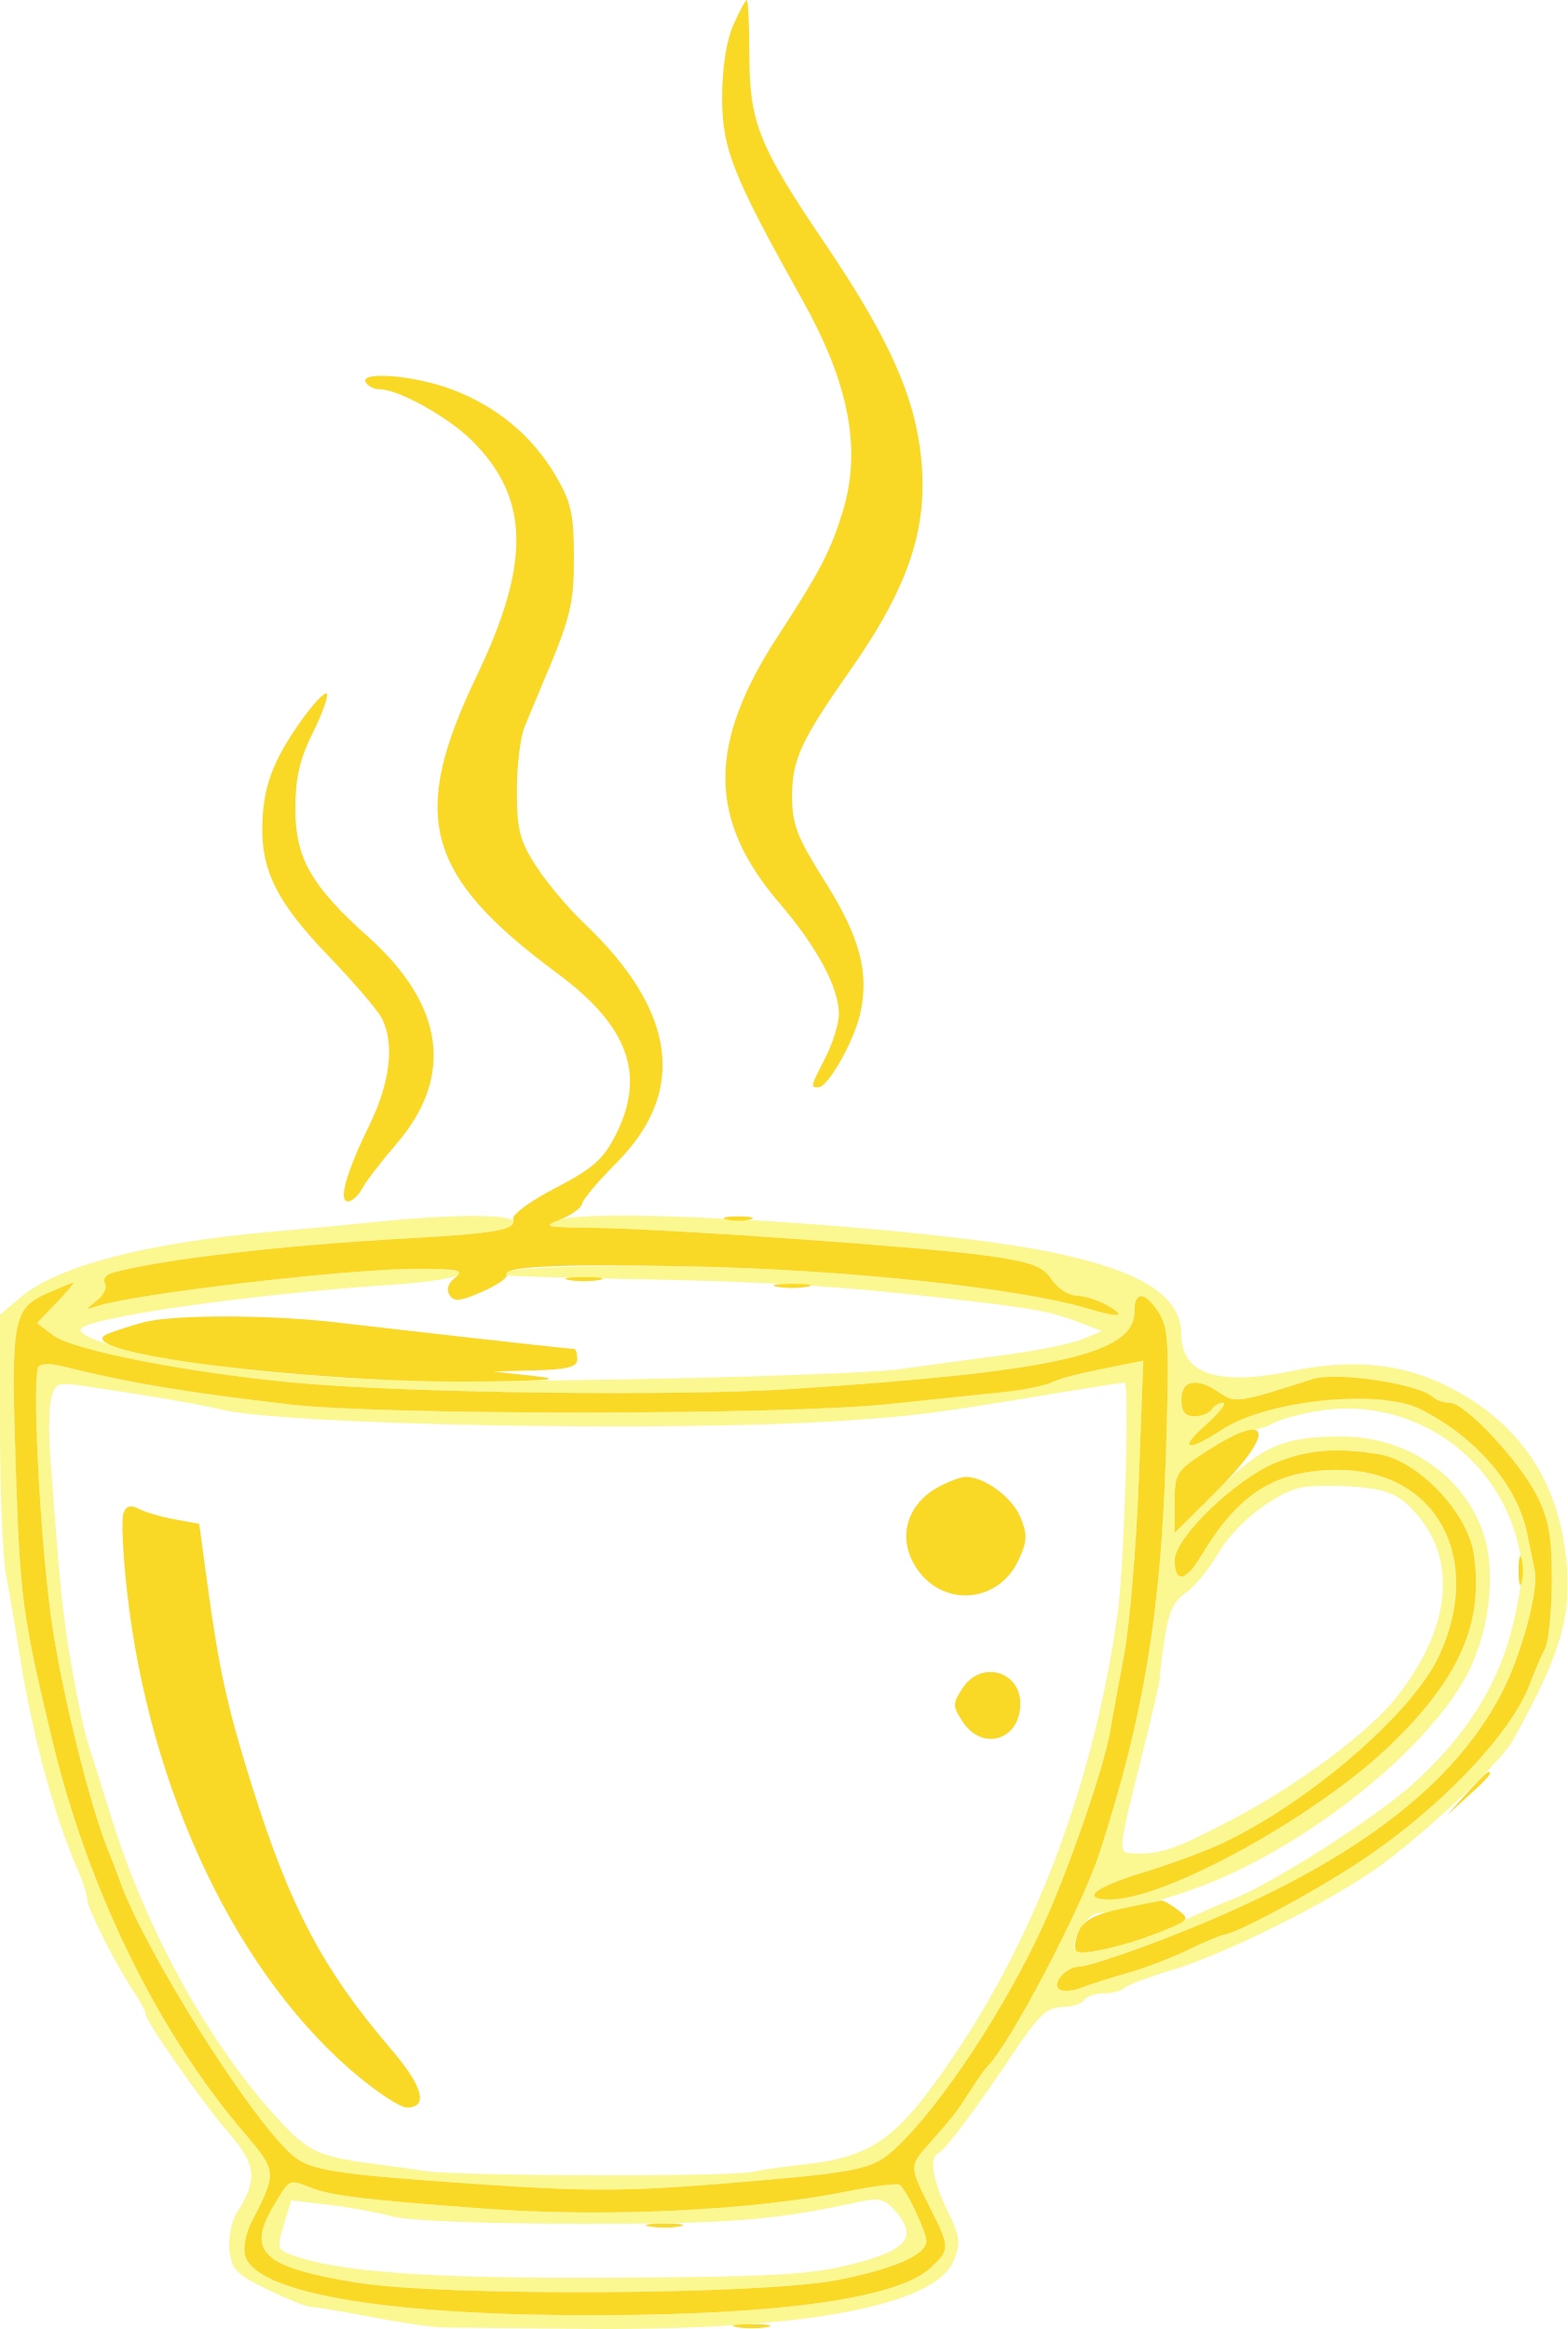
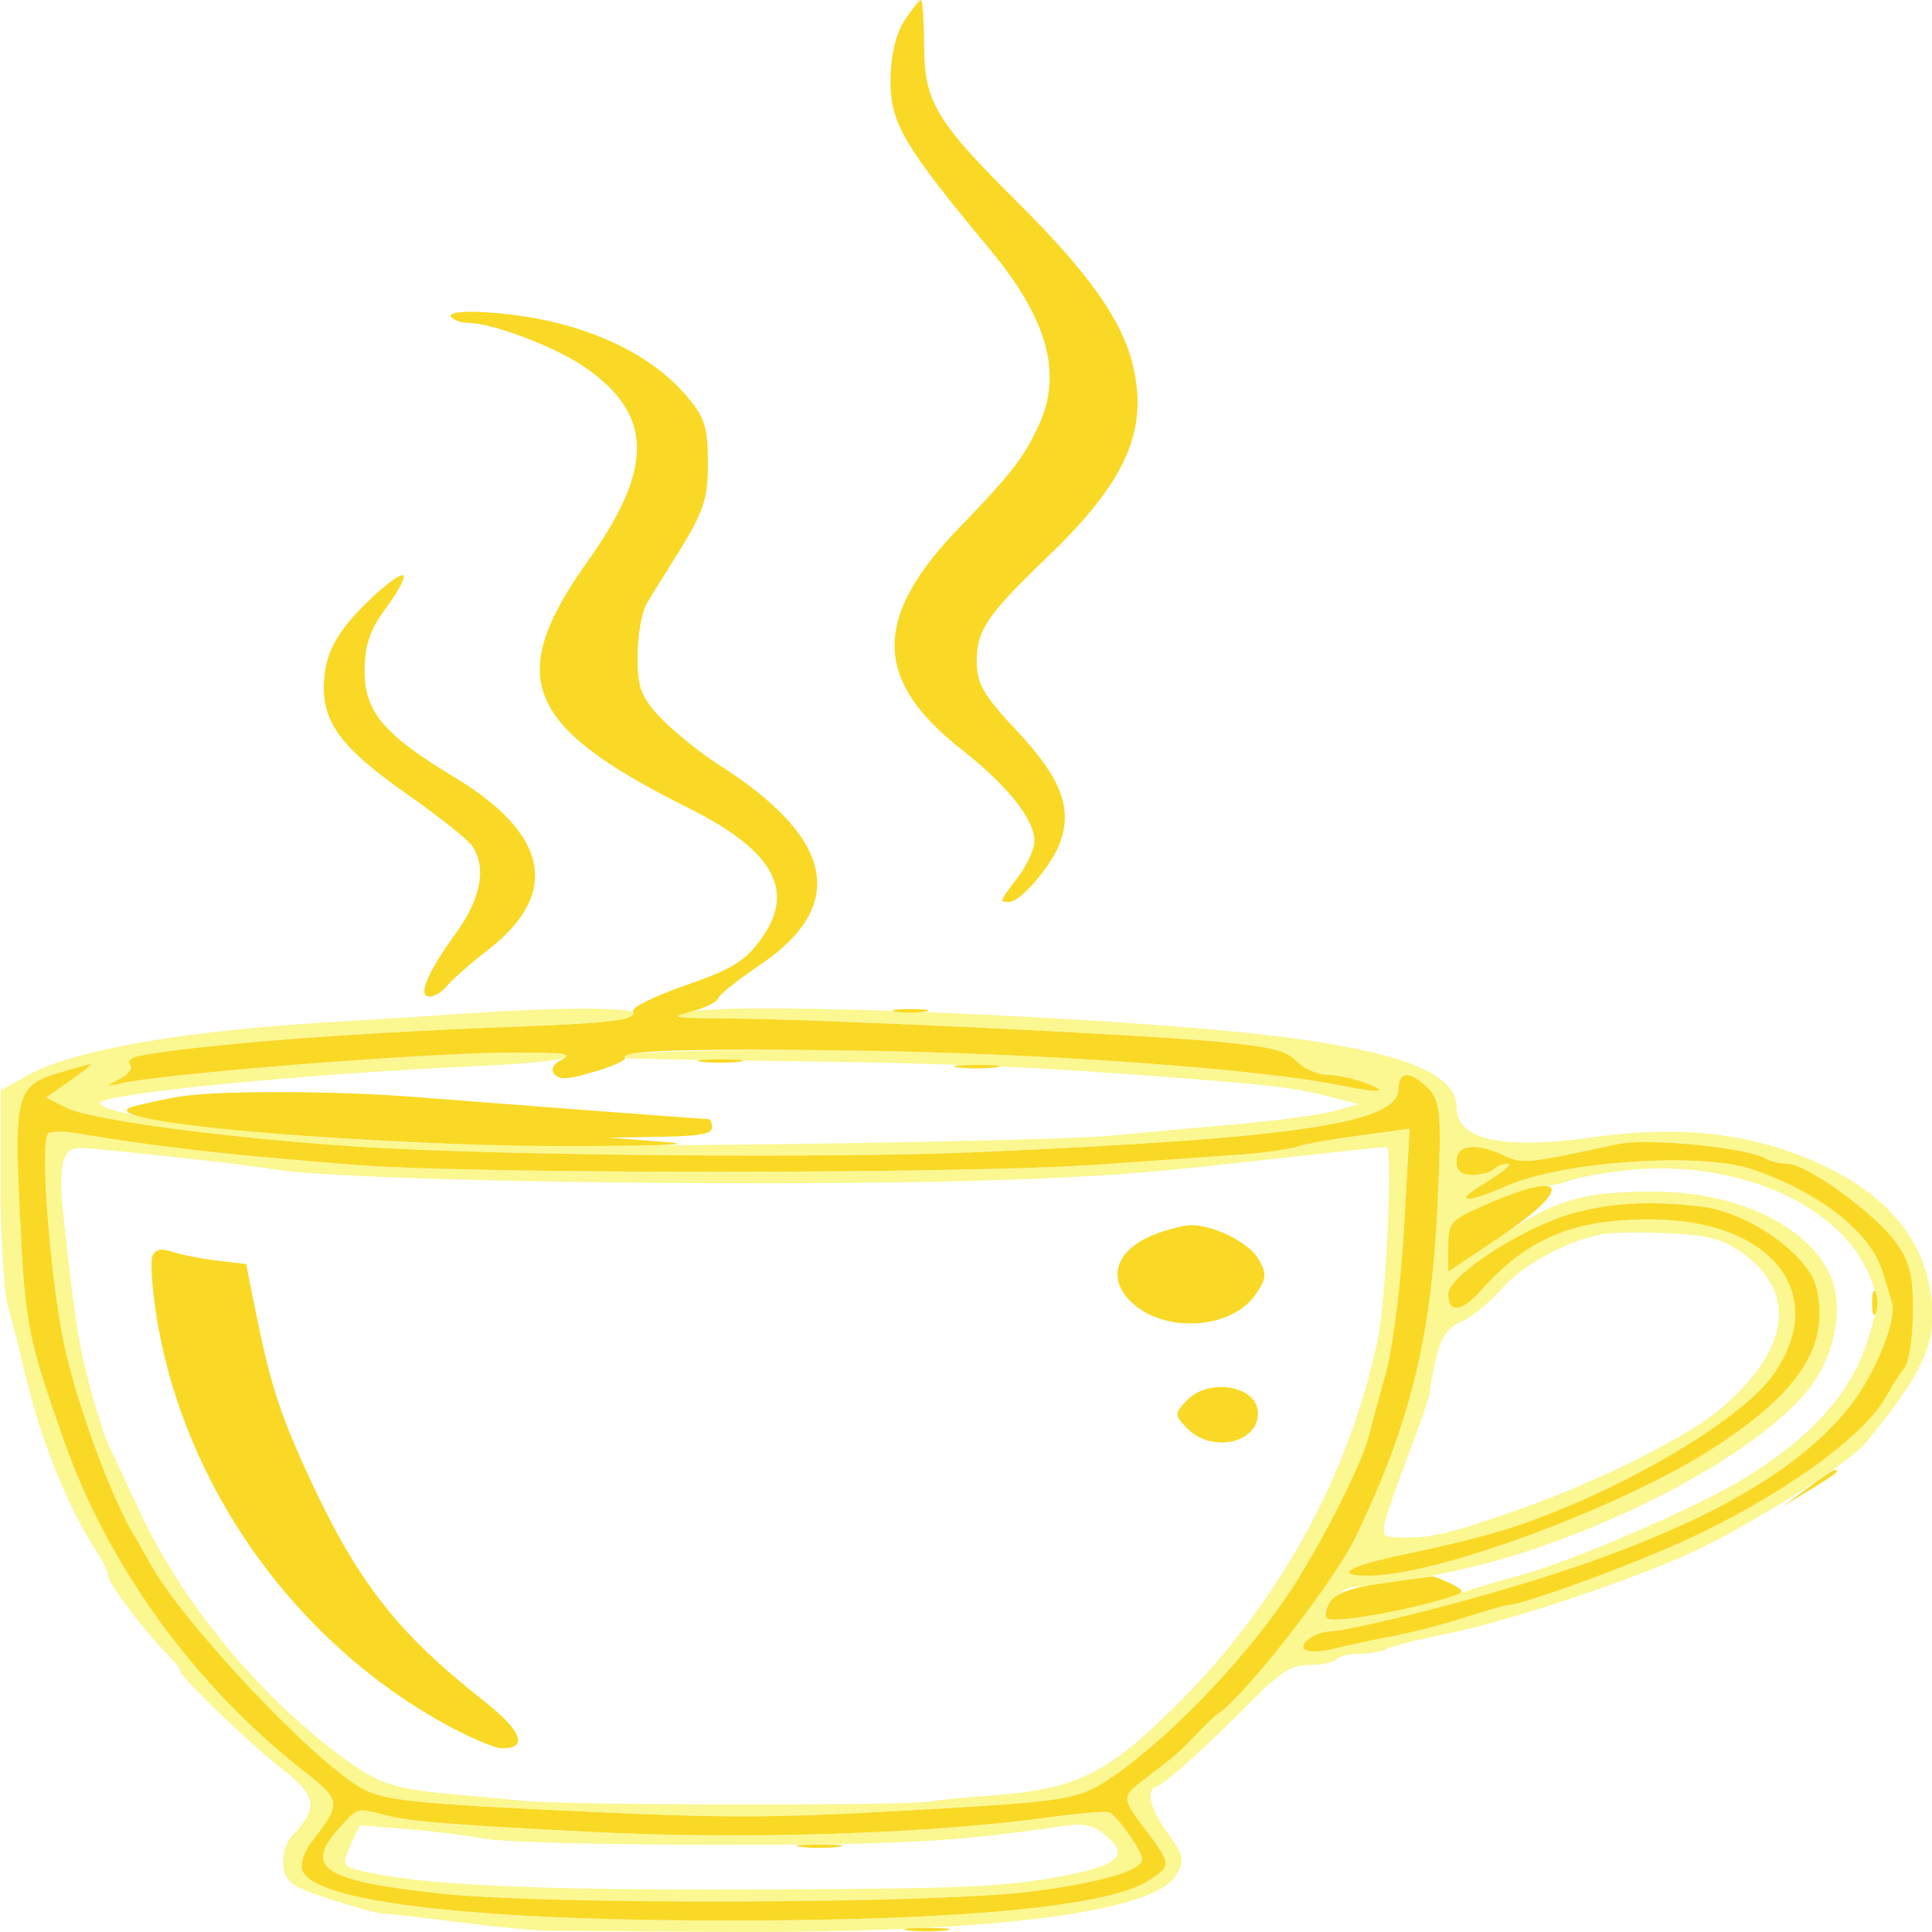
- <svg xmlns="http://www.w3.org/2000/svg" width="233.548" height="346.991" viewBox="0 0 233.548 346.991" version="1.1" id="svg2">
+ <svg xmlns="http://www.w3.org/2000/svg" width="346.991" height="346.991" viewBox="0 0 346.991 346.991" version="1.1" id="svg2">
  <defs id="defs2" />
-   <path d="m 56,182.054 c -4.125,0.43 -10.875,1.068 -15,1.418 -18.764,1.592 -32.297,5.076 -37.845,9.744 L 0,195.871 v 17.015 c 0,9.359 0.41,19.175 0.911,21.815 0.502,2.639 1.446,8.174 2.1,12.299 1.86,11.74 5.103,23.667 8.606,31.651 0.761,1.733 1.383,3.697 1.383,4.365 0,1.313 4.377,9.934 7.099,13.984 0.925,1.375 1.637,2.725 1.584,3 -0.171,0.879 8.531,13.345 12.479,17.876 4.045,4.643 4.261,6.937 1.111,11.803 -0.776,1.199 -1.267,3.674 -1.092,5.5 0.279,2.907 0.979,3.643 5.617,5.904 2.914,1.421 5.839,2.595 6.5,2.608 0.661,0.013 4.802,0.709 9.202,1.546 4.4,0.838 9.125,1.524 10.5,1.526 1.375,0.002 10.15,0.092 19.5,0.2 33.28,0.387 53.73,-3.275 56.569,-10.13 1.083,-2.614 0.964,-3.586 -0.912,-7.446 -2.195,-4.518 -2.76,-7.952 -1.407,-8.554 1.02,-0.453 5.879,-6.937 11.279,-15.051 3.65,-5.484 4.965,-6.724 7.162,-6.75 1.48,-0.018 2.969,-0.482 3.309,-1.032 0.34,-0.55 1.626,-1 2.859,-1 1.233,0 2.669,-0.379 3.191,-0.843 0.522,-0.464 3.65,-1.645 6.95,-2.624 7.56,-2.243 22.059,-9.38 29.953,-14.743 6.565,-4.46 18.939,-15.966 20.855,-19.391 7.623,-13.626 9.178,-19.422 7.778,-28.998 -1.598,-10.931 -7.57,-19.021 -17.719,-24.002 -6.715,-3.296 -14.097,-3.976 -23.001,-2.119 -10.831,2.257 -16.366,0.437 -16.366,-5.383 0,-5.815 -5.891,-9.556 -19.461,-12.358 -17.892,-3.694 -68.223,-6.915 -73.539,-4.705 -2.055,0.854 -1.164,1.051 5,1.105 10.946,0.097 50.222,2.864 59.308,4.178 6.422,0.929 8.084,1.552 9.365,3.507 0.856,1.307 2.518,2.392 3.692,2.411 1.174,0.02 3.26,0.679 4.635,1.465 2.995,1.712 1.777,1.891 -3.007,0.442 -9.889,-2.996 -35.743,-5.755 -58.493,-6.242 -16.576,-0.355 -30.653,0.279 -28.5,1.283 0.275,0.128 8.6,0.382 18.5,0.565 21.229,0.391 31.574,1.031 48.444,2.993 12.802,1.489 14.543,1.82 19.389,3.682 l 2.832,1.088 -2.879,1.211 c -1.583,0.666 -6.908,1.739 -11.832,2.386 -4.925,0.647 -11.879,1.588 -15.454,2.091 -3.575,0.503 -22.025,1.184 -41,1.512 -26.989,0.466 -38.112,0.262 -51.093,-0.941 C 26.287,203.122 12,200.034 12,198.107 c 0,-1.674 24.657,-5.239 46.265,-6.691 11.47,-0.771 14.014,-2.416 3.736,-2.416 -10.03,0 -42.48,3.842 -47.704,5.648 -1.615,0.558 -1.604,0.471 0.106,-0.862 1.046,-0.815 1.602,-1.968 1.235,-2.562 -0.367,-0.594 0.127,-1.306 1.097,-1.583 6.924,-1.974 25.236,-4.111 44.265,-5.164 12.445,-0.689 16.219,-1.314 15.45,-2.558 -0.654,-1.058 -9.584,-0.999 -20.45,0.135 M 7.293,192.567 c -5.385,2.357 -5.663,3.79 -4.963,25.495 0.643,19.941 0.961,22.355 5.389,40.938 5.32,22.332 15.718,43.645 28.679,58.786 4.875,5.696 4.891,5.888 1.073,13.271 -0.886,1.713 -1.29,3.939 -0.923,5.093 1.781,5.613 21.716,8.913 53.072,8.784 27.125,-0.111 44.249,-2.583 49.036,-7.081 2.91,-2.733 2.906,-2.944 -0.156,-9.04 -3.069,-6.11 -3.069,-6.069 -0.016,-9.511 3.612,-4.073 3.984,-4.552 6.073,-7.828 1.043,-1.636 2.136,-3.199 2.429,-3.474 3.28,-3.08 14.194,-23.822 16.838,-32 6.556,-20.279 9.099,-35.543 9.864,-59.203 0.531,-16.443 0.403,-19.01 -1.065,-21.25 -2.116,-3.229 -3.623,-3.258 -3.623,-0.07 0,6.24 -11.892,8.913 -51,11.462 -17.472,1.139 -57.893,0.613 -74.5,-0.97 -15.833,-1.509 -32.652,-4.821 -35.538,-6.998 l -2.453,-1.85 2.933,-3.06 c 1.613,-1.684 2.735,-3.024 2.495,-2.979 -0.24,0.044 -1.88,0.713 -3.644,1.485 m -1.524,10.998 c -1.036,1.035 0.085,24.178 1.795,37.086 1.353,10.208 5.657,27.872 8.518,34.959 0.642,1.59 1.488,3.79 1.881,4.89 3.687,10.326 19.49,35.374 25.633,40.628 2.652,2.268 6.214,2.817 27.904,4.299 15.739,1.075 21.832,1.067 35.5,-0.045 21.119,-1.718 22.919,-2.077 26.346,-5.248 6.664,-6.168 16.286,-20.689 22.087,-33.334 3.765,-8.208 9.045,-23.502 9.942,-28.8 0.325,-1.925 1.269,-7.1 2.096,-11.5 0.828,-4.4 1.808,-16.049 2.18,-25.887 l 0.675,-17.888 -2.913,0.577 c -6.868,1.36 -9.027,1.898 -10.913,2.721 -1.1,0.48 -4.25,1.102 -7,1.384 -2.75,0.281 -10.4,1.08 -17,1.775 -15.848,1.67 -75.498,1.702 -89.5,0.047 -16.085,-1.9 -23.771,-3.199 -34.012,-5.746 -1.382,-0.344 -2.83,-0.307 -3.219,0.082 M 195.5,205.48 c -10.921,3.521 -11.53,3.612 -13.758,2.052 -3.374,-2.363 -5.742,-1.964 -5.742,0.968 0,1.808 0.537,2.5 1.941,2.5 1.068,0 2.219,-0.45 2.559,-1 0.34,-0.55 1.116,-1 1.726,-1 0.609,0 -0.655,1.572 -2.809,3.494 -3.947,3.52 -2.42,3.834 2.583,0.53 6.679,-4.411 23.438,-6.152 29.599,-3.075 8.277,4.135 14.469,11.351 15.918,18.551 0.442,2.2 0.949,4.675 1.125,5.5 0.626,2.927 -1.989,12.583 -4.953,18.288 -7.758,14.928 -24.486,26.889 -52.189,37.315 -4.95,1.863 -9.732,3.389 -10.628,3.392 -2.068,0.006 -4.335,2.601 -2.995,3.429 0.535,0.331 2.019,0.193 3.298,-0.307 1.279,-0.5 4.35,-1.479 6.825,-2.176 2.475,-0.697 6.525,-2.243 9,-3.437 2.475,-1.194 4.858,-2.203 5.296,-2.242 1.834,-0.167 12.732,-5.985 19.704,-10.521 12.096,-7.869 23.073,-19.249 25.907,-26.857 0.693,-1.861 1.707,-4.221 2.253,-5.244 0.547,-1.023 1.006,-5.561 1.021,-10.085 0.022,-6.522 -0.43,-9.14 -2.18,-12.64 C 226.395,217.704 218.255,209 215.988,209 c -0.874,0 -2.016,-0.389 -2.538,-0.864 -2.207,-2.007 -14.377,-3.808 -17.95,-2.656 M 7.645,208.278 c -0.333,1.326 -0.413,5.069 -0.178,8.317 1.422,19.648 1.83,23.719 3.149,31.405 0.803,4.675 1.895,9.85 2.428,11.5 0.533,1.65 2.157,6.825 3.61,11.5 5.179,16.664 14.574,33.64 24.701,44.634 4.719,5.123 6.028,5.703 15.645,6.93 1.375,0.175 4.328,0.585 6.563,0.911 5.185,0.755 45.208,0.851 48.474,0.116 1.355,-0.305 4.596,-0.778 7.203,-1.051 10.707,-1.122 14.305,-3.663 22.737,-16.061 12.523,-18.413 21.009,-41.254 24.513,-65.979 0.993,-7.006 1.827,-34.5 1.047,-34.5 -0.413,0 -4.865,0.684 -9.894,1.52 -19.04,3.165 -21.449,3.472 -33.143,4.216 -25.558,1.627 -82.141,0.561 -91.5,-1.724 -3.297,-0.805 -11.297,-2.179 -20.625,-3.543 -3.756,-0.549 -4.179,-0.387 -4.73,1.809 m 188.855,1.919 c -2.75,0.443 -5.781,1.255 -6.736,1.805 -0.955,0.549 -2.388,0.998 -3.184,0.998 -0.796,0 -3.727,1.417 -6.514,3.149 -4.887,3.039 -5.066,3.311 -5.066,7.71 v 4.56 l 6.198,-6.217 c 6.788,-6.809 9.99,-8.201 18.802,-8.174 9.685,0.028 18.169,5.893 21.019,14.531 1.983,6.007 0.752,15.35 -2.851,21.648 -5.763,10.072 -20.08,22.017 -34.627,28.889 -5.988,2.829 -16.286,5.904 -19.773,5.904 -1.904,0 -4.591,4.51 -3.398,5.703 0.952,0.952 9.032,-1.295 15.331,-4.264 2.861,-1.348 6.421,-2.915 7.911,-3.482 5.712,-2.171 21.145,-12.019 26.811,-17.107 8.198,-7.362 13.09,-15.272 15.139,-24.484 1.419,-6.377 1.476,-8.177 0.384,-12.175 -3.539,-12.955 -16.211,-21.129 -29.446,-18.994 m -6.388,7.695 C 184.106,220.328 175,229.095 175,232.441 c 0,3.497 1.638,3.212 3.975,-0.691 5.576,-9.315 11.07,-12.75 20.393,-12.75 14.614,0 21.759,13.182 15.016,27.704 -3.967,8.545 -19.437,21.894 -32.43,27.984 -2.501,1.172 -7.788,3.115 -11.75,4.319 -7.165,2.176 -9.363,3.993 -4.83,3.993 8.295,0 30.752,-12.38 41.794,-23.04 10.317,-9.961 13.917,-18.242 12.38,-28.486 -0.919,-6.128 -8.261,-13.836 -14.098,-14.8 -6.287,-1.038 -10.627,-0.693 -15.338,1.218 m 3.442,3.777 c -4.245,1.207 -9.575,5.51 -12.044,9.723 -1.43,2.44 -3.643,5.12 -4.917,5.955 -1.708,1.119 -2.526,2.917 -3.11,6.836 -0.436,2.924 -0.754,5.562 -0.707,5.861 0.048,0.298 -1.037,5.023 -2.411,10.5 -3.867,15.422 -3.869,15.439 -1.728,15.571 4.082,0.252 6.215,-0.464 14.886,-5.003 9.866,-5.163 20.488,-13.081 24.602,-18.338 8.535,-10.906 9.117,-21.556 1.564,-28.61 -1.893,-1.768 -3.923,-2.423 -8.345,-2.693 -3.214,-0.196 -6.72,-0.107 -7.79,0.198 M 40.989,328.25 c -4.399,7.215 -2.084,9.492 12.011,11.814 12.882,2.122 60.73,1.856 71.952,-0.4 8.424,-1.693 13.048,-3.744 13.048,-5.786 0,-1.412 -3.033,-7.78 -3.985,-8.369 -0.408,-0.252 -3.841,0.172 -7.629,0.943 -14.237,2.897 -36.259,3.947 -54.386,2.594 -17.86,-1.334 -22.46,-1.89 -25.643,-3.1 -3.349,-1.274 -3.129,-1.368 -5.368,2.304 M 128,328.037 c -12.605,2.764 -19.271,3.292 -41.5,3.282 -14.126,-0.006 -25.646,-0.458 -28,-1.098 -2.2,-0.598 -6.499,-1.383 -9.554,-1.745 l -5.555,-0.658 -1.118,3.645 c -1.026,3.344 -0.939,3.712 1.054,4.449 7.067,2.616 20.438,3.581 47.673,3.441 24.276,-0.125 29.612,-0.426 36,-2.033 8.23,-2.069 9.793,-4.059 6.297,-8.016 -1.471,-1.665 -2.432,-1.895 -5.297,-1.267" stroke="none" fill="#fbf791" fill-rule="evenodd" id="path1" />
-   <path d="m 109.239,3.75 c -1.031,2.333 -1.659,6.41 -1.66,10.789 -0.002,7.624 1.57,11.583 11.987,30.208 6.936,12.399 8.803,22.17 6.002,31.401 -1.78,5.865 -3.44,9.063 -9.613,18.519 -10.574,16.197 -10.519,27.435 0.194,39.923 5.554,6.474 8.795,12.512 8.829,16.449 0.012,1.396 -0.878,4.303 -1.978,6.461 -2.303,4.518 -2.299,4.5 -1.082,4.5 1.399,0 5.211,-6.658 6.189,-10.811 1.452,-6.163 0.041,-11.537 -5.215,-19.86 -4.115,-6.517 -4.892,-8.516 -4.892,-12.588 0,-5.571 1.261,-8.319 8.664,-18.886 C 135.999,86.53 138.742,77.394 136.902,65.76 135.608,57.578 131.603,49.139 122.953,36.362 113.051,21.736 111.661,18.283 111.637,8.25 111.626,3.713 111.456,0 111.258,0 111.06,0 110.152,1.688 109.239,3.75 M 54.5,57 c 0.34,0.55 1.271,1 2.07,1 2.804,0 10.253,4.156 13.792,7.696 8.545,8.544 8.725,18.189 0.657,35.008 -10.089,21.03 -7.735,29.68 12.071,44.363 10.524,7.802 13.15,15.068 8.66,23.971 -1.857,3.683 -3.43,5.073 -9.006,7.962 -3.832,1.985 -6.562,4.012 -6.307,4.683 0.578,1.524 -2.476,2.076 -15.437,2.794 -19.029,1.053 -37.341,3.19 -44.265,5.164 -0.97,0.277 -1.464,0.989 -1.097,1.583 0.367,0.594 -0.189,1.747 -1.235,2.562 -1.71,1.333 -1.721,1.42 -0.106,0.862 5.359,-1.853 37.829,-5.66 47.895,-5.616 6.139,0.027 7.04,0.236 5.63,1.307 -1.046,0.795 -1.372,1.772 -0.865,2.592 0.658,1.063 1.592,0.972 4.881,-0.48 2.237,-0.987 3.873,-2.11 3.635,-2.495 -0.797,-1.289 8.142,-1.689 28.165,-1.259 22.597,0.485 48.486,3.255 58.355,6.245 4.784,1.449 6.002,1.27 3.007,-0.442 -1.375,-0.786 -3.461,-1.445 -4.635,-1.465 -1.174,-0.019 -2.836,-1.104 -3.692,-2.411 -1.281,-1.955 -2.943,-2.578 -9.365,-3.507 -9.003,-1.302 -48.228,-4.074 -59.308,-4.19 -6.819,-0.072 -7.227,-0.186 -4.5,-1.253 1.65,-0.646 3.102,-1.704 3.226,-2.353 0.125,-0.648 2.398,-3.349 5.051,-6.003 10.646,-10.646 9.027,-22.698 -4.812,-35.818 -2.32,-2.2 -5.512,-6.001 -7.092,-8.446 C 77.431,125.275 77,123.595 77,117.851 c 0,-3.716 0.513,-8.016 1.141,-9.554 0.627,-1.538 1.715,-4.147 2.417,-5.797 C 85.04,91.975 85.5,90.159 85.5,83 85.5,76.62 85.09,74.802 82.751,70.824 79.266,64.895 73.953,60.503 67.212,57.98 61.637,55.892 53.424,55.259 54.5,57 m -9.693,50.456 c -4.201,5.94 -5.635,9.863 -5.731,15.672 -0.111,6.742 2.28,11.413 9.895,19.334 3.722,3.871 7.276,8.021 7.898,9.222 1.937,3.742 1.283,9.534 -1.788,15.831 -3.523,7.224 -4.72,11.485 -3.225,11.485 0.591,0 1.543,-0.876 2.116,-1.947 0.573,-1.071 2.824,-4.007 5.003,-6.524 8.729,-10.086 7.294,-20.737 -4.175,-30.993 -8.436,-7.544 -10.8,-11.7 -10.8,-18.99 0,-4.631 0.647,-7.451 2.615,-11.401 1.438,-2.887 2.364,-5.499 2.057,-5.806 -0.307,-0.307 -2.046,1.545 -3.865,4.117 m 63.443,74.233 c 0.962,0.252 2.538,0.252 3.5,0 0.962,-0.251 0.175,-0.457 -1.75,-0.457 -1.925,0 -2.713,0.206 -1.75,0.457 m -23.5,9.017 c 1.238,0.238 3.262,0.238 4.5,0 1.238,-0.239 0.225,-0.434 -2.25,-0.434 -2.475,0 -3.488,0.195 -2.25,0.434 m -77.457,1.861 c -5.385,2.357 -5.663,3.79 -4.963,25.495 0.643,19.941 0.961,22.355 5.389,40.938 5.32,22.332 15.718,43.645 28.679,58.786 4.875,5.696 4.891,5.888 1.073,13.271 -0.886,1.713 -1.29,3.939 -0.923,5.093 1.781,5.613 21.716,8.913 53.072,8.784 27.125,-0.111 44.249,-2.583 49.036,-7.081 2.91,-2.733 2.906,-2.944 -0.156,-9.04 -3.069,-6.11 -3.069,-6.069 -0.016,-9.511 3.612,-4.073 3.984,-4.552 6.073,-7.828 1.043,-1.636 2.136,-3.199 2.429,-3.474 3.28,-3.08 14.194,-23.822 16.838,-32 6.556,-20.279 9.099,-35.543 9.864,-59.203 0.531,-16.443 0.403,-19.01 -1.065,-21.25 -2.116,-3.229 -3.623,-3.258 -3.623,-0.07 0,6.24 -11.892,8.913 -51,11.462 -17.472,1.139 -57.893,0.613 -74.5,-0.97 -15.833,-1.509 -32.652,-4.821 -35.538,-6.998 l -2.453,-1.85 2.933,-3.06 c 1.613,-1.684 2.735,-3.024 2.495,-2.979 -0.24,0.044 -1.88,0.713 -3.644,1.485 m 108.457,-0.861 c 1.238,0.238 3.262,0.238 4.5,0 1.238,-0.239 0.225,-0.434 -2.25,-0.434 -2.475,0 -3.488,0.195 -2.25,0.434 m -94.25,5.275 c -1.65,0.427 -4.079,1.203 -5.398,1.724 -6.872,2.718 29.731,7.424 55.398,7.123 10.65,-0.125 12.564,-0.323 8,-0.828 l -6,-0.664 6.25,-0.168 C 84.564,204.039 86,203.655 86,202.5 86,201.675 85.818,201 85.595,201 85.09,201 61.403,198.345 50,197.01 40.209,195.864 25.873,195.849 21.5,196.981 m -15.731,6.584 c -1.036,1.035 0.085,24.178 1.795,37.086 1.353,10.208 5.657,27.872 8.518,34.959 0.642,1.59 1.488,3.79 1.881,4.89 3.687,10.326 19.49,35.374 25.633,40.628 2.652,2.268 6.214,2.817 27.904,4.299 15.739,1.075 21.832,1.067 35.5,-0.045 21.119,-1.718 22.919,-2.077 26.346,-5.248 6.664,-6.168 16.286,-20.689 22.087,-33.334 3.765,-8.208 9.045,-23.502 9.942,-28.8 0.325,-1.925 1.269,-7.1 2.096,-11.5 0.828,-4.4 1.808,-16.049 2.18,-25.887 l 0.675,-17.888 -2.913,0.577 c -6.868,1.36 -9.027,1.898 -10.913,2.721 -1.1,0.48 -4.25,1.102 -7,1.384 -2.75,0.281 -10.4,1.08 -17,1.775 -15.848,1.67 -75.498,1.702 -89.5,0.047 -16.085,-1.9 -23.771,-3.199 -34.012,-5.746 -1.382,-0.344 -2.83,-0.307 -3.219,0.082 M 195.5,205.48 c -10.921,3.521 -11.53,3.612 -13.758,2.052 -3.374,-2.363 -5.742,-1.964 -5.742,0.968 0,1.808 0.537,2.5 1.941,2.5 1.068,0 2.219,-0.45 2.559,-1 0.34,-0.55 1.116,-1 1.726,-1 0.609,0 -0.655,1.572 -2.809,3.494 -3.947,3.52 -2.42,3.834 2.583,0.53 6.679,-4.411 23.438,-6.152 29.599,-3.075 8.277,4.135 14.469,11.351 15.918,18.551 0.442,2.2 0.949,4.675 1.125,5.5 0.626,2.927 -1.989,12.583 -4.953,18.288 -7.758,14.928 -24.486,26.889 -52.189,37.315 -4.95,1.863 -9.732,3.389 -10.628,3.392 -2.068,0.006 -4.335,2.601 -2.995,3.429 0.535,0.331 2.019,0.193 3.298,-0.307 1.279,-0.5 4.35,-1.479 6.825,-2.176 2.475,-0.697 6.525,-2.243 9,-3.437 2.475,-1.194 4.858,-2.203 5.296,-2.242 1.834,-0.167 12.732,-5.985 19.704,-10.521 12.096,-7.869 23.073,-19.249 25.907,-26.857 0.693,-1.861 1.707,-4.221 2.253,-5.244 0.547,-1.023 1.006,-5.561 1.021,-10.085 0.022,-6.522 -0.43,-9.14 -2.18,-12.64 C 226.395,217.704 218.255,209 215.988,209 c -0.874,0 -2.016,-0.389 -2.538,-0.864 -2.207,-2.007 -14.377,-3.808 -17.95,-2.656 m -15.75,10.751 c -4.522,2.91 -4.75,3.275 -4.75,7.606 v 4.548 l 5.94,-5.908 c 9.24,-9.192 8.601,-12.547 -1.19,-6.246 m 10.362,1.661 C 184.106,220.328 175,229.095 175,232.441 c 0,3.497 1.638,3.212 3.975,-0.691 5.576,-9.315 11.07,-12.75 20.393,-12.75 14.614,0 21.759,13.182 15.016,27.704 -3.967,8.545 -19.437,21.894 -32.43,27.984 -2.501,1.172 -7.788,3.115 -11.75,4.319 -7.165,2.176 -9.363,3.993 -4.83,3.993 8.295,0 30.752,-12.38 41.794,-23.04 10.317,-9.961 13.917,-18.242 12.38,-28.486 -0.919,-6.128 -8.261,-13.836 -14.098,-14.8 -6.287,-1.038 -10.627,-0.693 -15.338,1.218 m -50.337,3.667 c -5.057,2.744 -6.26,8.284 -2.763,12.729 4.089,5.199 11.782,4.309 14.644,-1.694 1.403,-2.94 1.455,-3.912 0.354,-6.569 -1.237,-2.987 -5.466,-6.069 -8.21,-5.985 -0.715,0.022 -2.526,0.706 -4.025,1.519 M 18.39,225.427 c -0.32,0.832 -0.099,5.914 0.491,11.293 3.308,30.196 16.654,58.096 34.906,72.971 2.909,2.37 5.96,4.309 6.782,4.309 3.305,0 2.477,-3.108 -2.323,-8.719 C 48.058,293.371 43.223,284.211 37.51,266 33.859,254.361 32.611,248.684 30.864,235.766 l -1.181,-8.735 -3.592,-0.647 c -1.975,-0.356 -4.385,-1.057 -5.356,-1.559 -1.269,-0.655 -1.928,-0.487 -2.345,0.602 M 226.232,234 c 0,1.925 0.206,2.712 0.457,1.75 0.252,-0.962 0.252,-2.538 0,-3.5 -0.251,-0.962 -0.457,-0.175 -0.457,1.75 m -82.824,17.5 c -1.517,2.316 -1.517,2.684 0,5 2.953,4.506 8.592,2.757 8.592,-2.665 0,-4.907 -5.863,-6.5 -8.592,-2.335 m 75.029,15.75 -2.937,3.25 3.25,-2.937 c 3.029,-2.738 3.71,-3.563 2.937,-3.563 -0.172,0 -1.635,1.462 -3.25,3.25 M 167.1,284.365 c -4.003,0.845 -5.661,1.724 -6.407,3.397 -0.554,1.241 -0.697,2.567 -0.318,2.946 0.773,0.773 7.876,-0.95 13.355,-3.24 3.428,-1.432 3.509,-1.575 1.686,-2.955 -1.054,-0.797 -2.141,-1.413 -2.416,-1.369 -0.275,0.044 -2.93,0.594 -5.9,1.221 M 40.989,328.25 c -4.399,7.215 -2.084,9.492 12.011,11.814 12.882,2.122 60.73,1.856 71.952,-0.4 8.424,-1.693 13.048,-3.744 13.048,-5.786 0,-1.412 -3.033,-7.78 -3.985,-8.369 -0.408,-0.252 -3.841,0.172 -7.629,0.943 -14.237,2.897 -36.259,3.947 -54.386,2.594 -17.86,-1.334 -22.46,-1.89 -25.643,-3.1 -3.349,-1.274 -3.129,-1.368 -5.368,2.304 m 55.761,3.456 c 1.238,0.238 3.262,0.238 4.5,0 1.238,-0.239 0.225,-0.434 -2.25,-0.434 -2.475,0 -3.488,0.195 -2.25,0.434 m 13,15 c 1.238,0.238 3.262,0.238 4.5,0 1.238,-0.239 0.225,-0.434 -2.25,-0.434 -2.475,0 -3.488,0.195 -2.25,0.434" stroke="none" fill="#f9d925" fill-rule="evenodd" id="path2" />
+   <g id="g1" transform="matrix(1.485735,0,0,1,0.1071614,0)">
+     <path d="m 56,182.054 c -4.125,0.43 -10.875,1.068 -15,1.418 -18.764,1.592 -32.297,5.076 -37.845,9.744 L 0,195.871 v 17.015 c 0,9.359 0.41,19.175 0.911,21.815 0.502,2.639 1.446,8.174 2.1,12.299 1.86,11.74 5.103,23.667 8.606,31.651 0.761,1.733 1.383,3.697 1.383,4.365 0,1.313 4.377,9.934 7.099,13.984 0.925,1.375 1.637,2.725 1.584,3 -0.171,0.879 8.531,13.345 12.479,17.876 4.045,4.643 4.261,6.937 1.111,11.803 -0.776,1.199 -1.267,3.674 -1.092,5.5 0.279,2.907 0.979,3.643 5.617,5.904 2.914,1.421 5.839,2.595 6.5,2.608 0.661,0.013 4.802,0.709 9.202,1.546 4.4,0.838 9.125,1.524 10.5,1.526 1.375,0.002 10.15,0.092 19.5,0.2 33.28,0.387 53.73,-3.275 56.569,-10.13 1.083,-2.614 0.964,-3.586 -0.912,-7.446 -2.195,-4.518 -2.76,-7.952 -1.407,-8.554 1.02,-0.453 5.879,-6.937 11.279,-15.051 3.65,-5.484 4.965,-6.724 7.162,-6.75 1.48,-0.018 2.969,-0.482 3.309,-1.032 0.34,-0.55 1.626,-1 2.859,-1 1.233,0 2.669,-0.379 3.191,-0.843 0.522,-0.464 3.65,-1.645 6.95,-2.624 7.56,-2.243 22.059,-9.38 29.953,-14.743 6.565,-4.46 18.939,-15.966 20.855,-19.391 7.623,-13.626 9.178,-19.422 7.778,-28.998 -1.598,-10.931 -7.57,-19.021 -17.719,-24.002 -6.715,-3.296 -14.097,-3.976 -23.001,-2.119 -10.831,2.257 -16.366,0.437 -16.366,-5.383 0,-5.815 -5.891,-9.556 -19.461,-12.358 -17.892,-3.694 -68.223,-6.915 -73.539,-4.705 -2.055,0.854 -1.164,1.051 5,1.105 10.946,0.097 50.222,2.864 59.308,4.178 6.422,0.929 8.084,1.552 9.365,3.507 0.856,1.307 2.518,2.392 3.692,2.411 1.174,0.02 3.26,0.679 4.635,1.465 2.995,1.712 1.777,1.891 -3.007,0.442 -9.889,-2.996 -35.743,-5.755 -58.493,-6.242 -16.576,-0.355 -30.653,0.279 -28.5,1.283 0.275,0.128 8.6,0.382 18.5,0.565 21.229,0.391 31.574,1.031 48.444,2.993 12.802,1.489 14.543,1.82 19.389,3.682 l 2.832,1.088 -2.879,1.211 c -1.583,0.666 -6.908,1.739 -11.832,2.386 -4.925,0.647 -11.879,1.588 -15.454,2.091 -3.575,0.503 -22.025,1.184 -41,1.512 -26.989,0.466 -38.112,0.262 -51.093,-0.941 C 26.287,203.122 12,200.034 12,198.107 c 0,-1.674 24.657,-5.239 46.265,-6.691 11.47,-0.771 14.014,-2.416 3.736,-2.416 -10.03,0 -42.48,3.842 -47.704,5.648 -1.615,0.558 -1.604,0.471 0.106,-0.862 1.046,-0.815 1.602,-1.968 1.235,-2.562 -0.367,-0.594 0.127,-1.306 1.097,-1.583 6.924,-1.974 25.236,-4.111 44.265,-5.164 12.445,-0.689 16.219,-1.314 15.45,-2.558 -0.654,-1.058 -9.584,-0.999 -20.45,0.135 M 7.293,192.567 c -5.385,2.357 -5.663,3.79 -4.963,25.495 0.643,19.941 0.961,22.355 5.389,40.938 5.32,22.332 15.718,43.645 28.679,58.786 4.875,5.696 4.891,5.888 1.073,13.271 -0.886,1.713 -1.29,3.939 -0.923,5.093 1.781,5.613 21.716,8.913 53.072,8.784 27.125,-0.111 44.249,-2.583 49.036,-7.081 2.91,-2.733 2.906,-2.944 -0.156,-9.04 -3.069,-6.11 -3.069,-6.069 -0.016,-9.511 3.612,-4.073 3.984,-4.552 6.073,-7.828 1.043,-1.636 2.136,-3.199 2.429,-3.474 3.28,-3.08 14.194,-23.822 16.838,-32 6.556,-20.279 9.099,-35.543 9.864,-59.203 0.531,-16.443 0.403,-19.01 -1.065,-21.25 -2.116,-3.229 -3.623,-3.258 -3.623,-0.07 0,6.24 -11.892,8.913 -51,11.462 -17.472,1.139 -57.893,0.613 -74.5,-0.97 -15.833,-1.509 -32.652,-4.821 -35.538,-6.998 l -2.453,-1.85 2.933,-3.06 c 1.613,-1.684 2.735,-3.024 2.495,-2.979 -0.24,0.044 -1.88,0.713 -3.644,1.485 m -1.524,10.998 c -1.036,1.035 0.085,24.178 1.795,37.086 1.353,10.208 5.657,27.872 8.518,34.959 0.642,1.59 1.488,3.79 1.881,4.89 3.687,10.326 19.49,35.374 25.633,40.628 2.652,2.268 6.214,2.817 27.904,4.299 15.739,1.075 21.832,1.067 35.5,-0.045 21.119,-1.718 22.919,-2.077 26.346,-5.248 6.664,-6.168 16.286,-20.689 22.087,-33.334 3.765,-8.208 9.045,-23.502 9.942,-28.8 0.325,-1.925 1.269,-7.1 2.096,-11.5 0.828,-4.4 1.808,-16.049 2.18,-25.887 l 0.675,-17.888 -2.913,0.577 c -6.868,1.36 -9.027,1.898 -10.913,2.721 -1.1,0.48 -4.25,1.102 -7,1.384 -2.75,0.281 -10.4,1.08 -17,1.775 -15.848,1.67 -75.498,1.702 -89.5,0.047 -16.085,-1.9 -23.771,-3.199 -34.012,-5.746 -1.382,-0.344 -2.83,-0.307 -3.219,0.082 M 195.5,205.48 c -10.921,3.521 -11.53,3.612 -13.758,2.052 -3.374,-2.363 -5.742,-1.964 -5.742,0.968 0,1.808 0.537,2.5 1.941,2.5 1.068,0 2.219,-0.45 2.559,-1 0.34,-0.55 1.116,-1 1.726,-1 0.609,0 -0.655,1.572 -2.809,3.494 -3.947,3.52 -2.42,3.834 2.583,0.53 6.679,-4.411 23.438,-6.152 29.599,-3.075 8.277,4.135 14.469,11.351 15.918,18.551 0.442,2.2 0.949,4.675 1.125,5.5 0.626,2.927 -1.989,12.583 -4.953,18.288 -7.758,14.928 -24.486,26.889 -52.189,37.315 -4.95,1.863 -9.732,3.389 -10.628,3.392 -2.068,0.006 -4.335,2.601 -2.995,3.429 0.535,0.331 2.019,0.193 3.298,-0.307 1.279,-0.5 4.35,-1.479 6.825,-2.176 2.475,-0.697 6.525,-2.243 9,-3.437 2.475,-1.194 4.858,-2.203 5.296,-2.242 1.834,-0.167 12.732,-5.985 19.704,-10.521 12.096,-7.869 23.073,-19.249 25.907,-26.857 0.693,-1.861 1.707,-4.221 2.253,-5.244 0.547,-1.023 1.006,-5.561 1.021,-10.085 0.022,-6.522 -0.43,-9.14 -2.18,-12.64 C 226.395,217.704 218.255,209 215.988,209 c -0.874,0 -2.016,-0.389 -2.538,-0.864 -2.207,-2.007 -14.377,-3.808 -17.95,-2.656 M 7.645,208.278 c -0.333,1.326 -0.413,5.069 -0.178,8.317 1.422,19.648 1.83,23.719 3.149,31.405 0.803,4.675 1.895,9.85 2.428,11.5 0.533,1.65 2.157,6.825 3.61,11.5 5.179,16.664 14.574,33.64 24.701,44.634 4.719,5.123 6.028,5.703 15.645,6.93 1.375,0.175 4.328,0.585 6.563,0.911 5.185,0.755 45.208,0.851 48.474,0.116 1.355,-0.305 4.596,-0.778 7.203,-1.051 10.707,-1.122 14.305,-3.663 22.737,-16.061 12.523,-18.413 21.009,-41.254 24.513,-65.979 0.993,-7.006 1.827,-34.5 1.047,-34.5 -0.413,0 -4.865,0.684 -9.894,1.52 -19.04,3.165 -21.449,3.472 -33.143,4.216 -25.558,1.627 -82.141,0.561 -91.5,-1.724 -3.297,-0.805 -11.297,-2.179 -20.625,-3.543 -3.756,-0.549 -4.179,-0.387 -4.73,1.809 m 188.855,1.919 c -2.75,0.443 -5.781,1.255 -6.736,1.805 -0.955,0.549 -2.388,0.998 -3.184,0.998 -0.796,0 -3.727,1.417 -6.514,3.149 -4.887,3.039 -5.066,3.311 -5.066,7.71 v 4.56 l 6.198,-6.217 c 6.788,-6.809 9.99,-8.201 18.802,-8.174 9.685,0.028 18.169,5.893 21.019,14.531 1.983,6.007 0.752,15.35 -2.851,21.648 -5.763,10.072 -20.08,22.017 -34.627,28.889 -5.988,2.829 -16.286,5.904 -19.773,5.904 -1.904,0 -4.591,4.51 -3.398,5.703 0.952,0.952 9.032,-1.295 15.331,-4.264 2.861,-1.348 6.421,-2.915 7.911,-3.482 5.712,-2.171 21.145,-12.019 26.811,-17.107 8.198,-7.362 13.09,-15.272 15.139,-24.484 1.419,-6.377 1.476,-8.177 0.384,-12.175 -3.539,-12.955 -16.211,-21.129 -29.446,-18.994 m -6.388,7.695 C 184.106,220.328 175,229.095 175,232.441 c 0,3.497 1.638,3.212 3.975,-0.691 5.576,-9.315 11.07,-12.75 20.393,-12.75 14.614,0 21.759,13.182 15.016,27.704 -3.967,8.545 -19.437,21.894 -32.43,27.984 -2.501,1.172 -7.788,3.115 -11.75,4.319 -7.165,2.176 -9.363,3.993 -4.83,3.993 8.295,0 30.752,-12.38 41.794,-23.04 10.317,-9.961 13.917,-18.242 12.38,-28.486 -0.919,-6.128 -8.261,-13.836 -14.098,-14.8 -6.287,-1.038 -10.627,-0.693 -15.338,1.218 m 3.442,3.777 c -4.245,1.207 -9.575,5.51 -12.044,9.723 -1.43,2.44 -3.643,5.12 -4.917,5.955 -1.708,1.119 -2.526,2.917 -3.11,6.836 -0.436,2.924 -0.754,5.562 -0.707,5.861 0.048,0.298 -1.037,5.023 -2.411,10.5 -3.867,15.422 -3.869,15.439 -1.728,15.571 4.082,0.252 6.215,-0.464 14.886,-5.003 9.866,-5.163 20.488,-13.081 24.602,-18.338 8.535,-10.906 9.117,-21.556 1.564,-28.61 -1.893,-1.768 -3.923,-2.423 -8.345,-2.693 -3.214,-0.196 -6.72,-0.107 -7.79,0.198 M 40.989,328.25 c -4.399,7.215 -2.084,9.492 12.011,11.814 12.882,2.122 60.73,1.856 71.952,-0.4 8.424,-1.693 13.048,-3.744 13.048,-5.786 0,-1.412 -3.033,-7.78 -3.985,-8.369 -0.408,-0.252 -3.841,0.172 -7.629,0.943 -14.237,2.897 -36.259,3.947 -54.386,2.594 -17.86,-1.334 -22.46,-1.89 -25.643,-3.1 -3.349,-1.274 -3.129,-1.368 -5.368,2.304 M 128,328.037 c -12.605,2.764 -19.271,3.292 -41.5,3.282 -14.126,-0.006 -25.646,-0.458 -28,-1.098 -2.2,-0.598 -6.499,-1.383 -9.554,-1.745 l -5.555,-0.658 -1.118,3.645 c -1.026,3.344 -0.939,3.712 1.054,4.449 7.067,2.616 20.438,3.581 47.673,3.441 24.276,-0.125 29.612,-0.426 36,-2.033 8.23,-2.069 9.793,-4.059 6.297,-8.016 -1.471,-1.665 -2.432,-1.895 -5.297,-1.267" stroke="none" fill="#fbf791" fill-rule="evenodd" id="path1" />
+     <path d="m 109.239,3.75 c -1.031,2.333 -1.659,6.41 -1.66,10.789 -0.002,7.624 1.57,11.583 11.987,30.208 6.936,12.399 8.803,22.17 6.002,31.401 -1.78,5.865 -3.44,9.063 -9.613,18.519 -10.574,16.197 -10.519,27.435 0.194,39.923 5.554,6.474 8.795,12.512 8.829,16.449 0.012,1.396 -0.878,4.303 -1.978,6.461 -2.303,4.518 -2.299,4.5 -1.082,4.5 1.399,0 5.211,-6.658 6.189,-10.811 1.452,-6.163 0.041,-11.537 -5.215,-19.86 -4.115,-6.517 -4.892,-8.516 -4.892,-12.588 0,-5.571 1.261,-8.319 8.664,-18.886 C 135.999,86.53 138.742,77.394 136.902,65.76 135.608,57.578 131.603,49.139 122.953,36.362 113.051,21.736 111.661,18.283 111.637,8.25 111.626,3.713 111.456,0 111.258,0 111.06,0 110.152,1.688 109.239,3.75 M 54.5,57 c 0.34,0.55 1.271,1 2.07,1 2.804,0 10.253,4.156 13.792,7.696 8.545,8.544 8.725,18.189 0.657,35.008 -10.089,21.03 -7.735,29.68 12.071,44.363 10.524,7.802 13.15,15.068 8.66,23.971 -1.857,3.683 -3.43,5.073 -9.006,7.962 -3.832,1.985 -6.562,4.012 -6.307,4.683 0.578,1.524 -2.476,2.076 -15.437,2.794 -19.029,1.053 -37.341,3.19 -44.265,5.164 -0.97,0.277 -1.464,0.989 -1.097,1.583 0.367,0.594 -0.189,1.747 -1.235,2.562 -1.71,1.333 -1.721,1.42 -0.106,0.862 5.359,-1.853 37.829,-5.66 47.895,-5.616 6.139,0.027 7.04,0.236 5.63,1.307 -1.046,0.795 -1.372,1.772 -0.865,2.592 0.658,1.063 1.592,0.972 4.881,-0.48 2.237,-0.987 3.873,-2.11 3.635,-2.495 -0.797,-1.289 8.142,-1.689 28.165,-1.259 22.597,0.485 48.486,3.255 58.355,6.245 4.784,1.449 6.002,1.27 3.007,-0.442 -1.375,-0.786 -3.461,-1.445 -4.635,-1.465 -1.174,-0.019 -2.836,-1.104 -3.692,-2.411 -1.281,-1.955 -2.943,-2.578 -9.365,-3.507 -9.003,-1.302 -48.228,-4.074 -59.308,-4.19 -6.819,-0.072 -7.227,-0.186 -4.5,-1.253 1.65,-0.646 3.102,-1.704 3.226,-2.353 0.125,-0.648 2.398,-3.349 5.051,-6.003 10.646,-10.646 9.027,-22.698 -4.812,-35.818 -2.32,-2.2 -5.512,-6.001 -7.092,-8.446 C 77.431,125.275 77,123.595 77,117.851 c 0,-3.716 0.513,-8.016 1.141,-9.554 0.627,-1.538 1.715,-4.147 2.417,-5.797 C 85.04,91.975 85.5,90.159 85.5,83 85.5,76.62 85.09,74.802 82.751,70.824 79.266,64.895 73.953,60.503 67.212,57.98 61.637,55.892 53.424,55.259 54.5,57 m -9.693,50.456 c -4.201,5.94 -5.635,9.863 -5.731,15.672 -0.111,6.742 2.28,11.413 9.895,19.334 3.722,3.871 7.276,8.021 7.898,9.222 1.937,3.742 1.283,9.534 -1.788,15.831 -3.523,7.224 -4.72,11.485 -3.225,11.485 0.591,0 1.543,-0.876 2.116,-1.947 0.573,-1.071 2.824,-4.007 5.003,-6.524 8.729,-10.086 7.294,-20.737 -4.175,-30.993 -8.436,-7.544 -10.8,-11.7 -10.8,-18.99 0,-4.631 0.647,-7.451 2.615,-11.401 1.438,-2.887 2.364,-5.499 2.057,-5.806 -0.307,-0.307 -2.046,1.545 -3.865,4.117 m 63.443,74.233 c 0.962,0.252 2.538,0.252 3.5,0 0.962,-0.251 0.175,-0.457 -1.75,-0.457 -1.925,0 -2.713,0.206 -1.75,0.457 m -23.5,9.017 c 1.238,0.238 3.262,0.238 4.5,0 1.238,-0.239 0.225,-0.434 -2.25,-0.434 -2.475,0 -3.488,0.195 -2.25,0.434 m -77.457,1.861 c -5.385,2.357 -5.663,3.79 -4.963,25.495 0.643,19.941 0.961,22.355 5.389,40.938 5.32,22.332 15.718,43.645 28.679,58.786 4.875,5.696 4.891,5.888 1.073,13.271 -0.886,1.713 -1.29,3.939 -0.923,5.093 1.781,5.613 21.716,8.913 53.072,8.784 27.125,-0.111 44.249,-2.583 49.036,-7.081 2.91,-2.733 2.906,-2.944 -0.156,-9.04 -3.069,-6.11 -3.069,-6.069 -0.016,-9.511 3.612,-4.073 3.984,-4.552 6.073,-7.828 1.043,-1.636 2.136,-3.199 2.429,-3.474 3.28,-3.08 14.194,-23.822 16.838,-32 6.556,-20.279 9.099,-35.543 9.864,-59.203 0.531,-16.443 0.403,-19.01 -1.065,-21.25 -2.116,-3.229 -3.623,-3.258 -3.623,-0.07 0,6.24 -11.892,8.913 -51,11.462 -17.472,1.139 -57.893,0.613 -74.5,-0.97 -15.833,-1.509 -32.652,-4.821 -35.538,-6.998 l -2.453,-1.85 2.933,-3.06 c 1.613,-1.684 2.735,-3.024 2.495,-2.979 -0.24,0.044 -1.88,0.713 -3.644,1.485 m 108.457,-0.861 c 1.238,0.238 3.262,0.238 4.5,0 1.238,-0.239 0.225,-0.434 -2.25,-0.434 -2.475,0 -3.488,0.195 -2.25,0.434 m -94.25,5.275 c -1.65,0.427 -4.079,1.203 -5.398,1.724 -6.872,2.718 29.731,7.424 55.398,7.123 10.65,-0.125 12.564,-0.323 8,-0.828 l -6,-0.664 6.25,-0.168 C 84.564,204.039 86,203.655 86,202.5 86,201.675 85.818,201 85.595,201 85.09,201 61.403,198.345 50,197.01 40.209,195.864 25.873,195.849 21.5,196.981 m -15.731,6.584 c -1.036,1.035 0.085,24.178 1.795,37.086 1.353,10.208 5.657,27.872 8.518,34.959 0.642,1.59 1.488,3.79 1.881,4.89 3.687,10.326 19.49,35.374 25.633,40.628 2.652,2.268 6.214,2.817 27.904,4.299 15.739,1.075 21.832,1.067 35.5,-0.045 21.119,-1.718 22.919,-2.077 26.346,-5.248 6.664,-6.168 16.286,-20.689 22.087,-33.334 3.765,-8.208 9.045,-23.502 9.942,-28.8 0.325,-1.925 1.269,-7.1 2.096,-11.5 0.828,-4.4 1.808,-16.049 2.18,-25.887 l 0.675,-17.888 -2.913,0.577 c -6.868,1.36 -9.027,1.898 -10.913,2.721 -1.1,0.48 -4.25,1.102 -7,1.384 -2.75,0.281 -10.4,1.08 -17,1.775 -15.848,1.67 -75.498,1.702 -89.5,0.047 -16.085,-1.9 -23.771,-3.199 -34.012,-5.746 -1.382,-0.344 -2.83,-0.307 -3.219,0.082 M 195.5,205.48 c -10.921,3.521 -11.53,3.612 -13.758,2.052 -3.374,-2.363 -5.742,-1.964 -5.742,0.968 0,1.808 0.537,2.5 1.941,2.5 1.068,0 2.219,-0.45 2.559,-1 0.34,-0.55 1.116,-1 1.726,-1 0.609,0 -0.655,1.572 -2.809,3.494 -3.947,3.52 -2.42,3.834 2.583,0.53 6.679,-4.411 23.438,-6.152 29.599,-3.075 8.277,4.135 14.469,11.351 15.918,18.551 0.442,2.2 0.949,4.675 1.125,5.5 0.626,2.927 -1.989,12.583 -4.953,18.288 -7.758,14.928 -24.486,26.889 -52.189,37.315 -4.95,1.863 -9.732,3.389 -10.628,3.392 -2.068,0.006 -4.335,2.601 -2.995,3.429 0.535,0.331 2.019,0.193 3.298,-0.307 1.279,-0.5 4.35,-1.479 6.825,-2.176 2.475,-0.697 6.525,-2.243 9,-3.437 2.475,-1.194 4.858,-2.203 5.296,-2.242 1.834,-0.167 12.732,-5.985 19.704,-10.521 12.096,-7.869 23.073,-19.249 25.907,-26.857 0.693,-1.861 1.707,-4.221 2.253,-5.244 0.547,-1.023 1.006,-5.561 1.021,-10.085 0.022,-6.522 -0.43,-9.14 -2.18,-12.64 C 226.395,217.704 218.255,209 215.988,209 c -0.874,0 -2.016,-0.389 -2.538,-0.864 -2.207,-2.007 -14.377,-3.808 -17.95,-2.656 m -15.75,10.751 c -4.522,2.91 -4.75,3.275 -4.75,7.606 v 4.548 l 5.94,-5.908 c 9.24,-9.192 8.601,-12.547 -1.19,-6.246 m 10.362,1.661 C 184.106,220.328 175,229.095 175,232.441 c 0,3.497 1.638,3.212 3.975,-0.691 5.576,-9.315 11.07,-12.75 20.393,-12.75 14.614,0 21.759,13.182 15.016,27.704 -3.967,8.545 -19.437,21.894 -32.43,27.984 -2.501,1.172 -7.788,3.115 -11.75,4.319 -7.165,2.176 -9.363,3.993 -4.83,3.993 8.295,0 30.752,-12.38 41.794,-23.04 10.317,-9.961 13.917,-18.242 12.38,-28.486 -0.919,-6.128 -8.261,-13.836 -14.098,-14.8 -6.287,-1.038 -10.627,-0.693 -15.338,1.218 m -50.337,3.667 c -5.057,2.744 -6.26,8.284 -2.763,12.729 4.089,5.199 11.782,4.309 14.644,-1.694 1.403,-2.94 1.455,-3.912 0.354,-6.569 -1.237,-2.987 -5.466,-6.069 -8.21,-5.985 -0.715,0.022 -2.526,0.706 -4.025,1.519 M 18.39,225.427 c -0.32,0.832 -0.099,5.914 0.491,11.293 3.308,30.196 16.654,58.096 34.906,72.971 2.909,2.37 5.96,4.309 6.782,4.309 3.305,0 2.477,-3.108 -2.323,-8.719 C 48.058,293.371 43.223,284.211 37.51,266 33.859,254.361 32.611,248.684 30.864,235.766 l -1.181,-8.735 -3.592,-0.647 c -1.975,-0.356 -4.385,-1.057 -5.356,-1.559 -1.269,-0.655 -1.928,-0.487 -2.345,0.602 M 226.232,234 c 0,1.925 0.206,2.712 0.457,1.75 0.252,-0.962 0.252,-2.538 0,-3.5 -0.251,-0.962 -0.457,-0.175 -0.457,1.75 m -82.824,17.5 c -1.517,2.316 -1.517,2.684 0,5 2.953,4.506 8.592,2.757 8.592,-2.665 0,-4.907 -5.863,-6.5 -8.592,-2.335 m 75.029,15.75 -2.937,3.25 3.25,-2.937 c 3.029,-2.738 3.71,-3.563 2.937,-3.563 -0.172,0 -1.635,1.462 -3.25,3.25 M 167.1,284.365 c -4.003,0.845 -5.661,1.724 -6.407,3.397 -0.554,1.241 -0.697,2.567 -0.318,2.946 0.773,0.773 7.876,-0.95 13.355,-3.24 3.428,-1.432 3.509,-1.575 1.686,-2.955 -1.054,-0.797 -2.141,-1.413 -2.416,-1.369 -0.275,0.044 -2.93,0.594 -5.9,1.221 M 40.989,328.25 c -4.399,7.215 -2.084,9.492 12.011,11.814 12.882,2.122 60.73,1.856 71.952,-0.4 8.424,-1.693 13.048,-3.744 13.048,-5.786 0,-1.412 -3.033,-7.78 -3.985,-8.369 -0.408,-0.252 -3.841,0.172 -7.629,0.943 -14.237,2.897 -36.259,3.947 -54.386,2.594 -17.86,-1.334 -22.46,-1.89 -25.643,-3.1 -3.349,-1.274 -3.129,-1.368 -5.368,2.304 m 55.761,3.456 c 1.238,0.238 3.262,0.238 4.5,0 1.238,-0.239 0.225,-0.434 -2.25,-0.434 -2.475,0 -3.488,0.195 -2.25,0.434 m 13,15 c 1.238,0.238 3.262,0.238 4.5,0 1.238,-0.239 0.225,-0.434 -2.25,-0.434 -2.475,0 -3.488,0.195 -2.25,0.434" stroke="none" fill="#f9d925" fill-rule="evenodd" id="path2" />
+   </g>
</svg>
